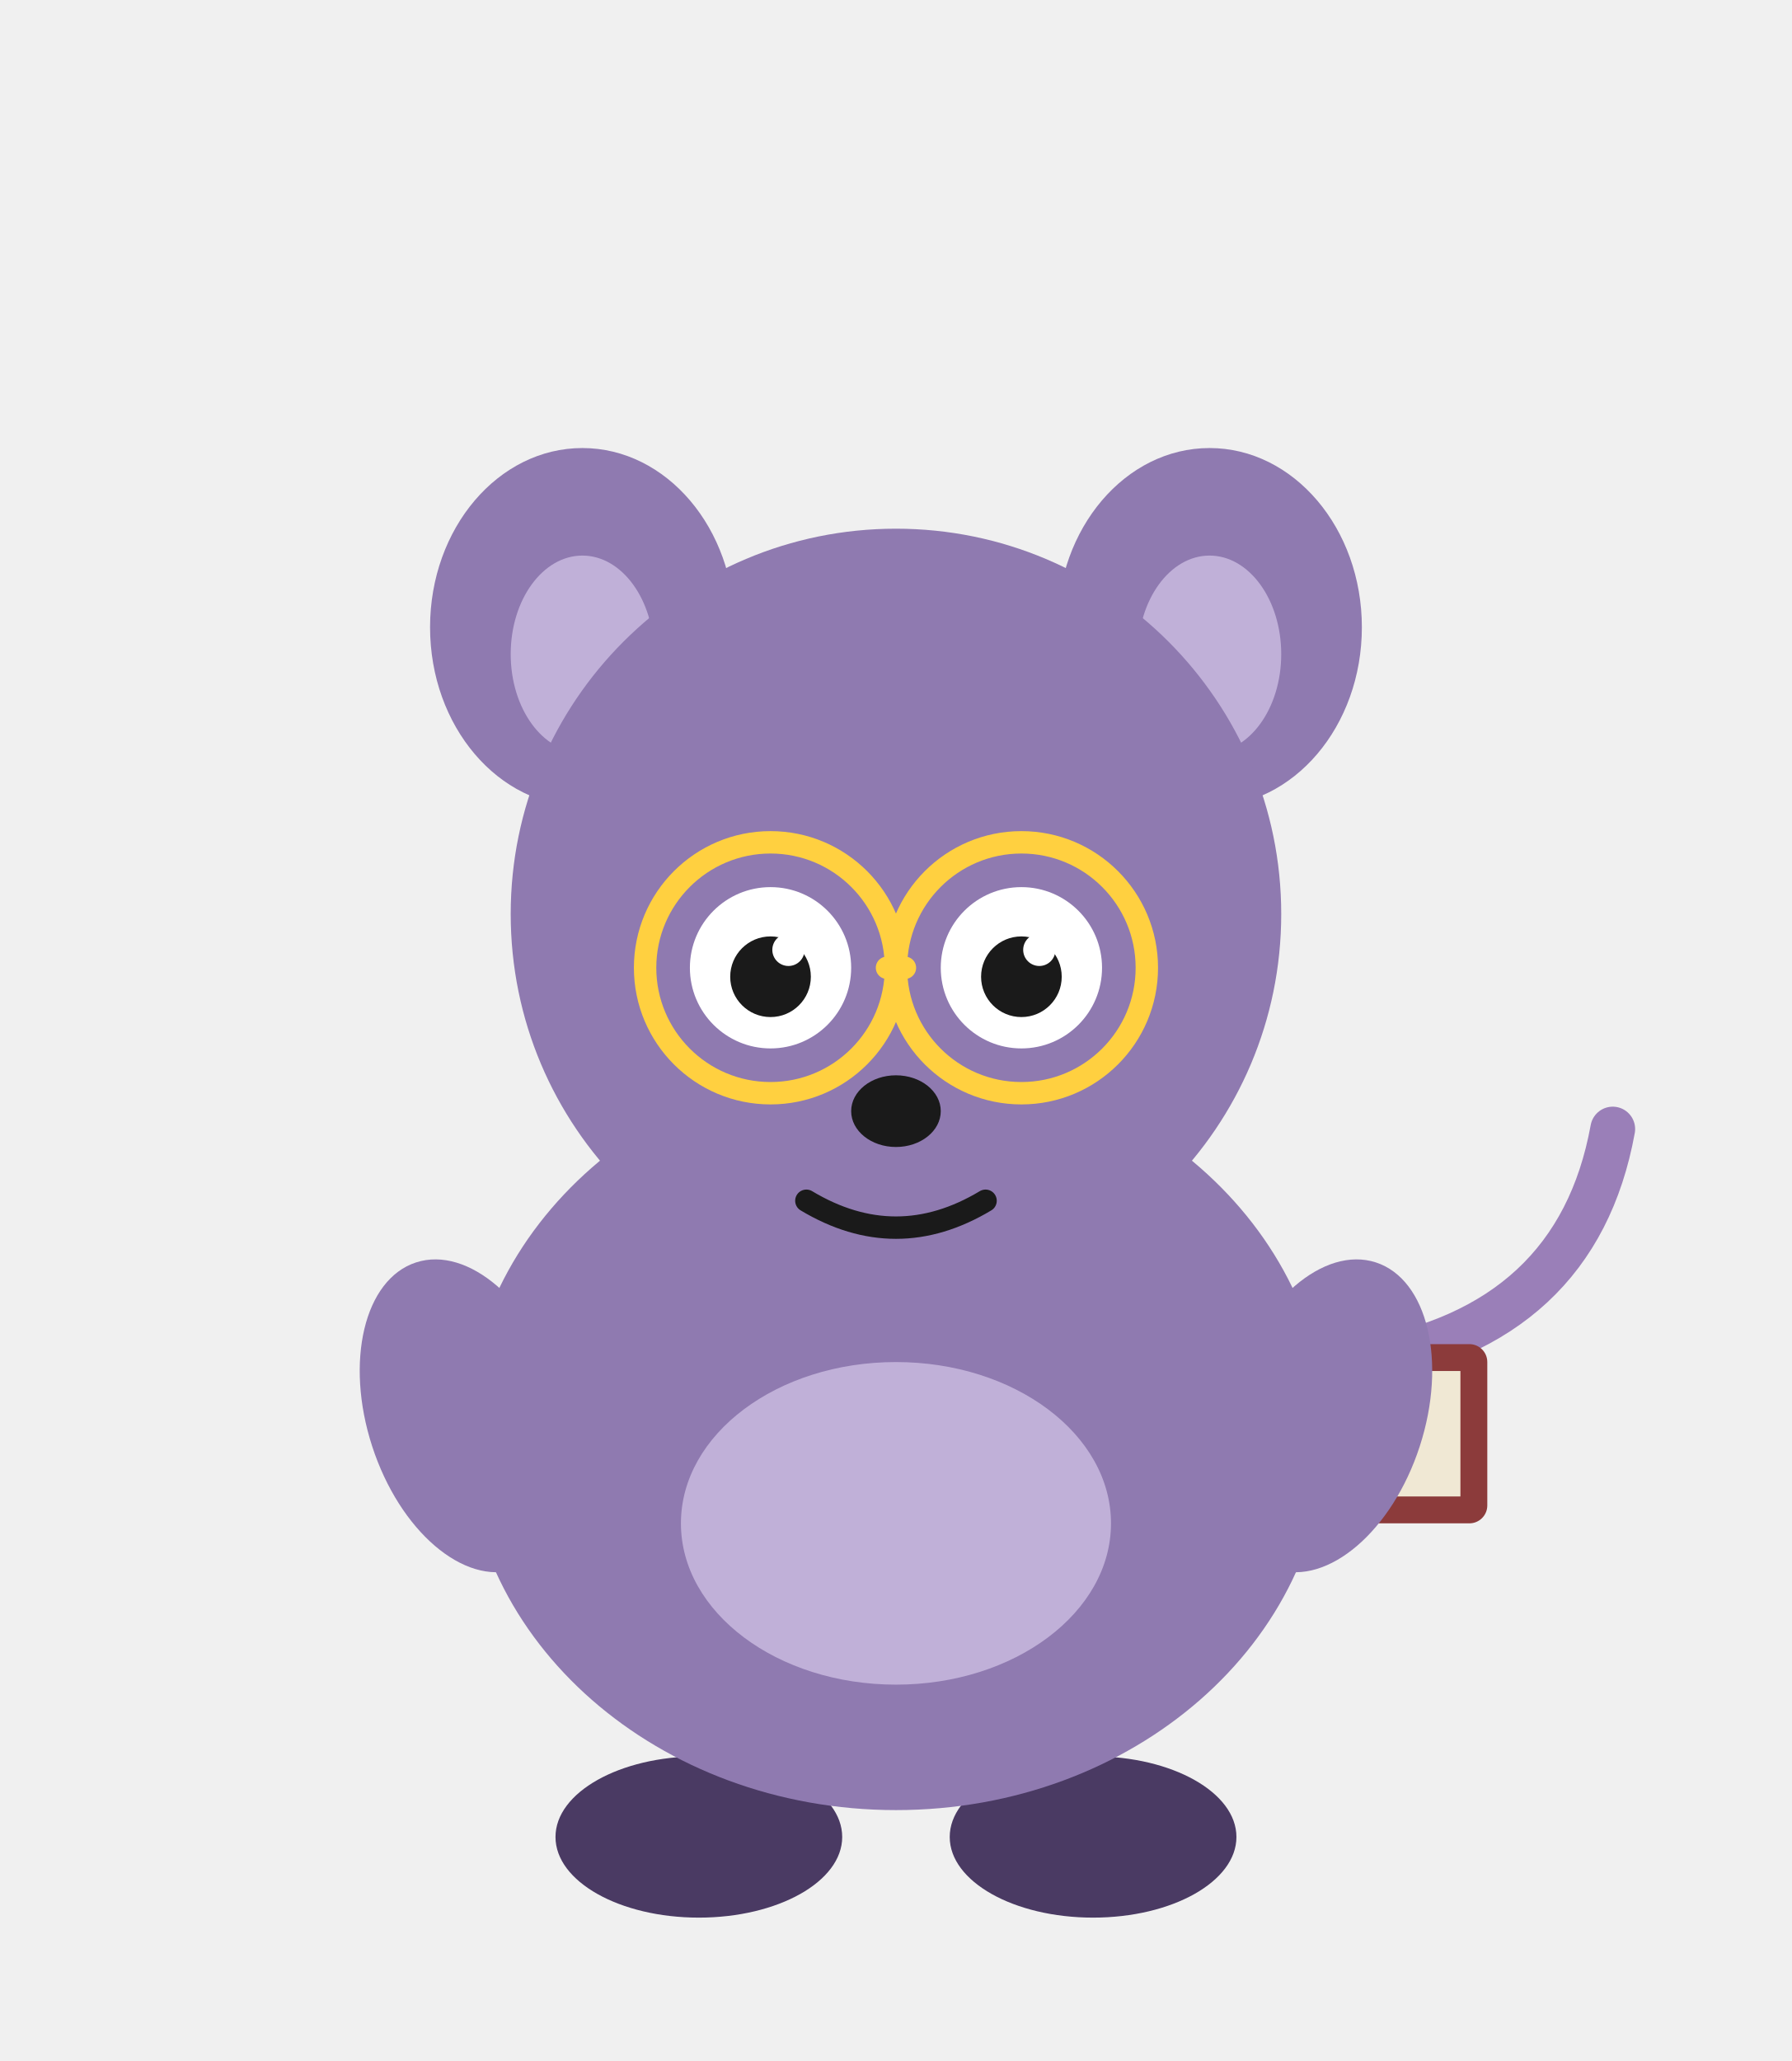
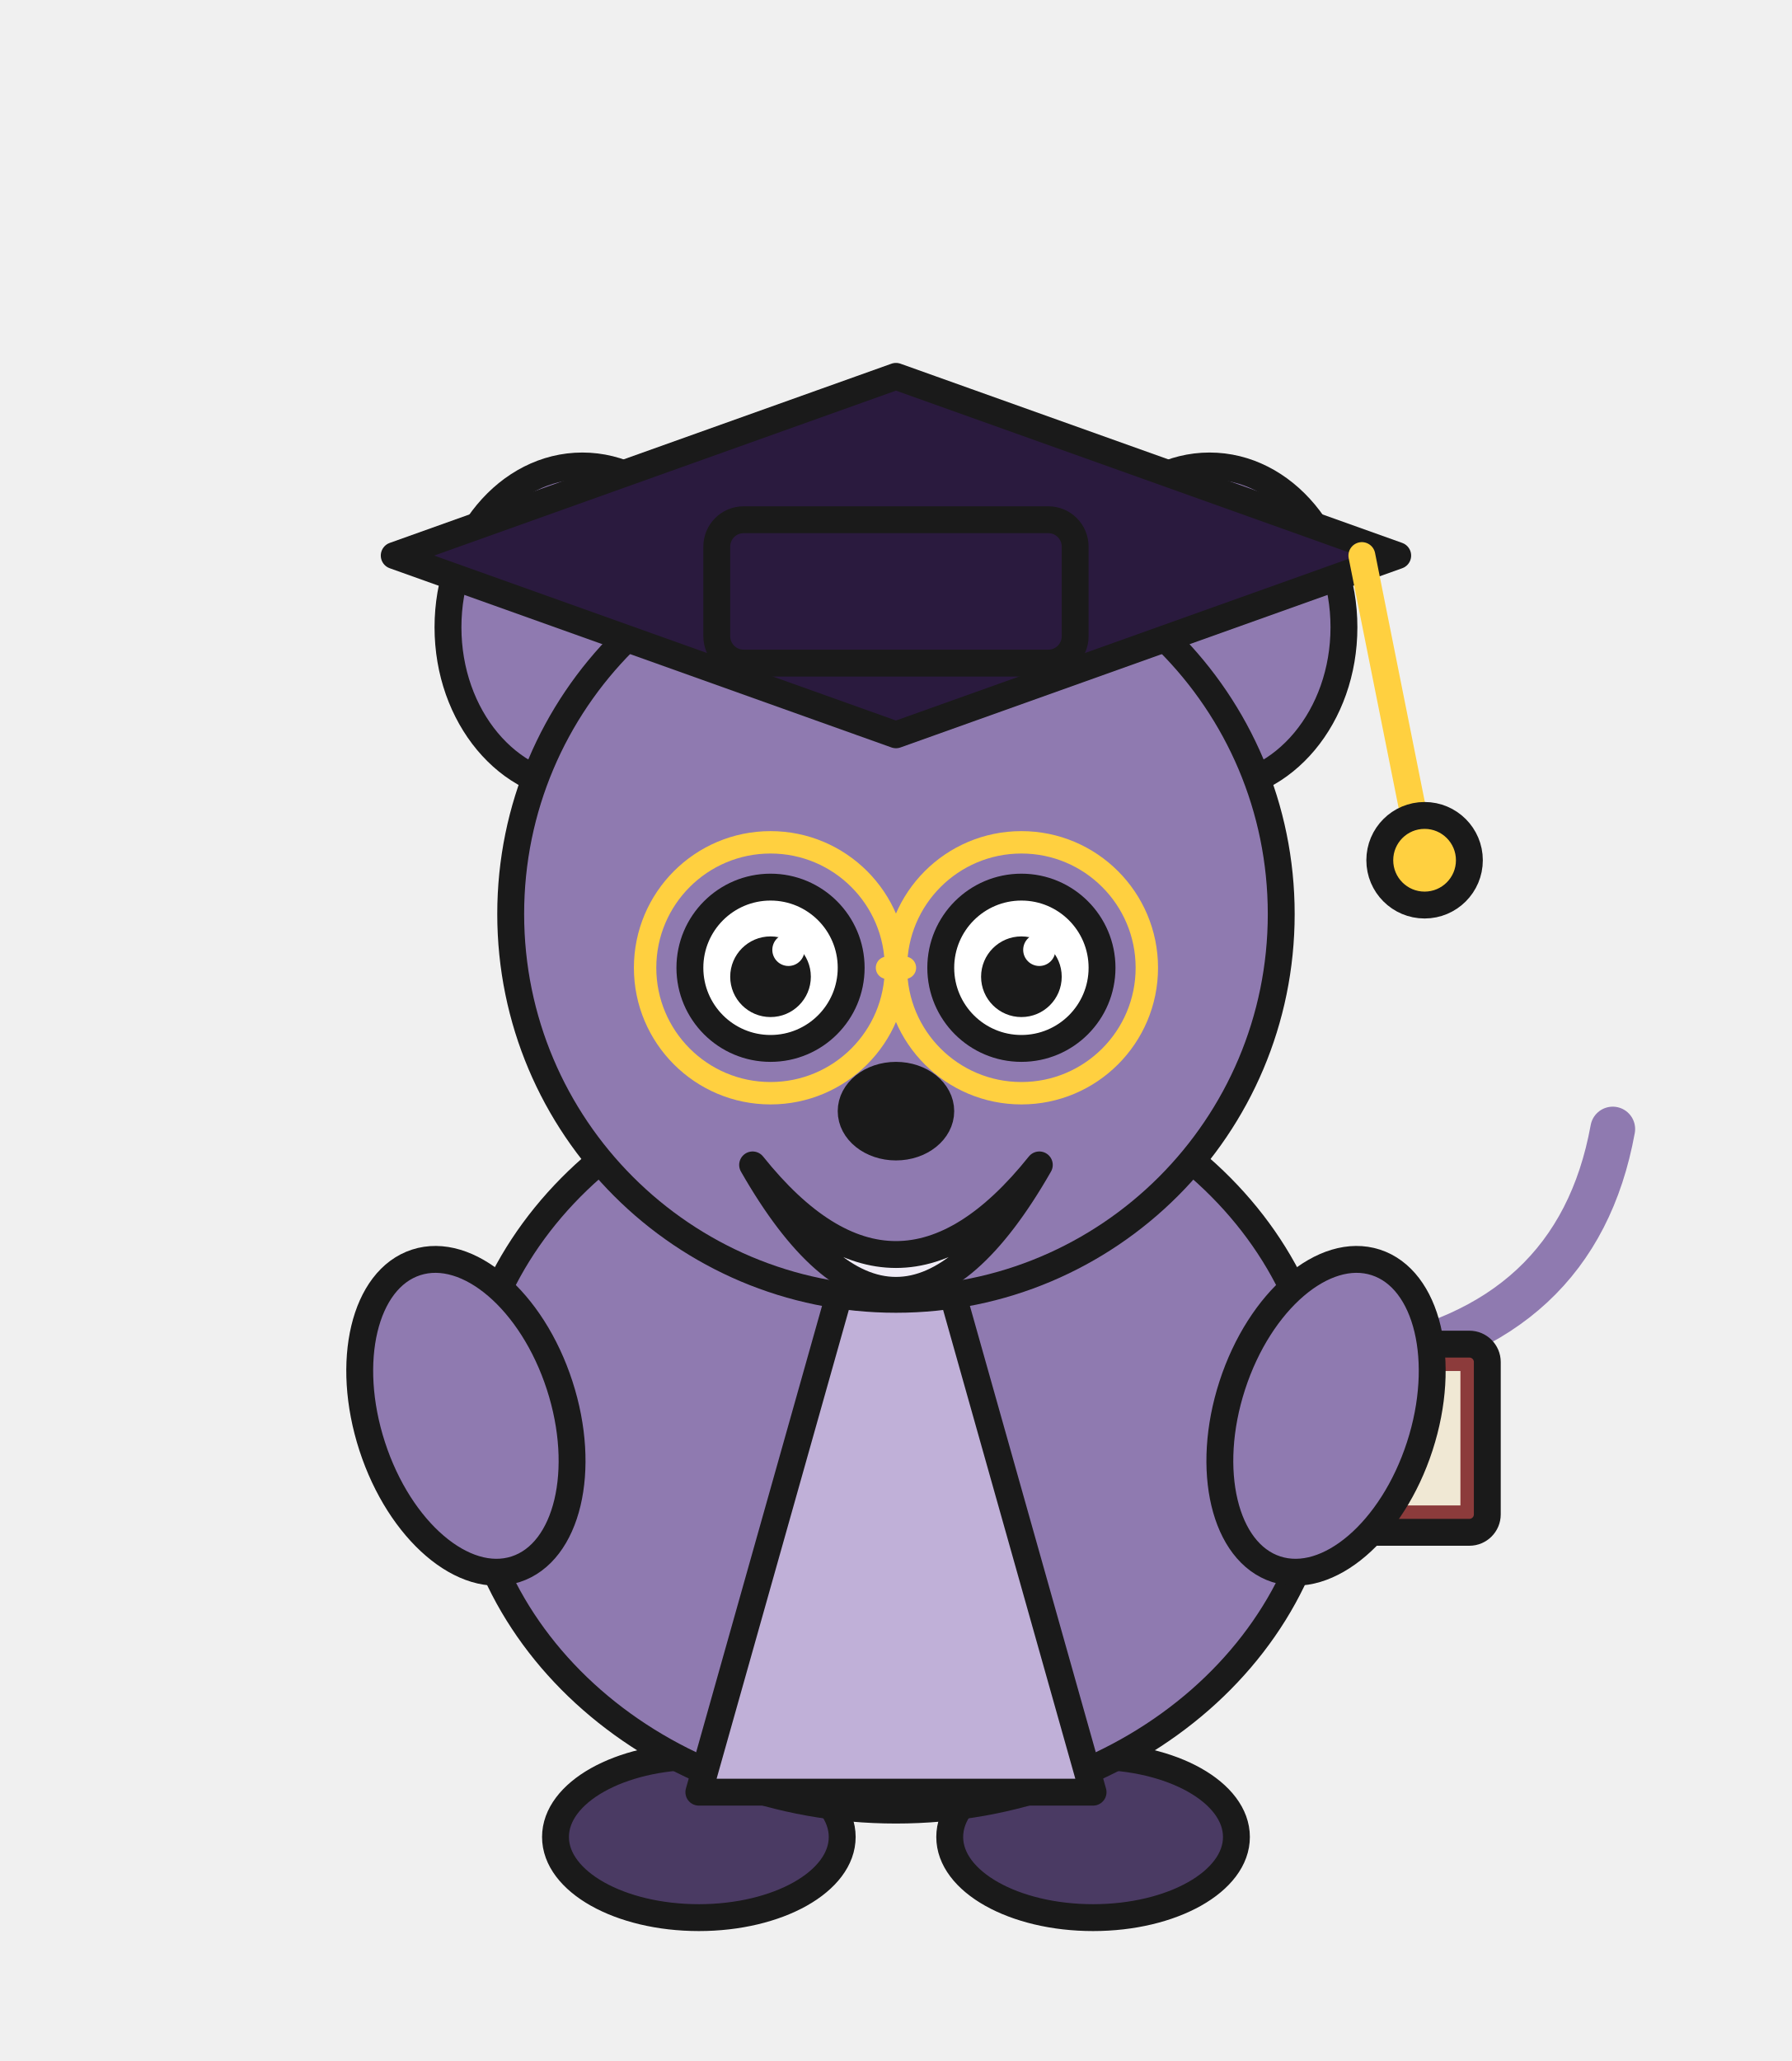
<svg xmlns="http://www.w3.org/2000/svg" viewBox="0 0 200 230" width="200" height="230">
  <defs>
-     <style>.outline {{ stroke: #1a1a1a; stroke-width: 3; stroke-linecap: round; stroke-linejoin: round; }}</style>
+     <style>.outline { stroke: #1a1a1a; stroke-width: 3; stroke-linecap: round; stroke-linejoin: round; }</style>
  </defs>
-   <path d="M 152 152 Q 176 148 180 126" fill="none" stroke="#9a7fb8" stroke-width="5" stroke-linecap="round" />
-   <rect x="140" y="150" width="26" height="20" rx="2" fill="#8c3b3b" class="outline" stroke-width="2" />
-   <rect x="143" y="153" width="20" height="14" fill="#f0e8d4" />
+   <path d="M 152 152 Q 176 148 180 126" fill="none" stroke="#8f7ab0" stroke-width="5" stroke-linecap="round" />
+   <rect x="138" y="150" width="28" height="21" rx="2" fill="#8c3b3b" class="outline" stroke-width="2" />
+   <rect x="141" y="153" width="22" height="15" fill="#f0e8d4" />
  <ellipse cx="78" cy="205" rx="16" ry="9" fill="#4a3a63" class="outline" />
  <ellipse cx="122" cy="205" rx="16" ry="9" fill="#4a3a63" class="outline" />
  <ellipse cx="100" cy="160" rx="48" ry="42" fill="#8f7ab0" class="outline" />
-   <ellipse cx="100" cy="170" rx="24" ry="18" fill="#c0b0d8" />
+   <path d="M 100 122 L 78 200 h 44 Z" fill="#c0b0d8" class="outline" stroke-width="2" />
  <ellipse cx="52" cy="158" rx="11" ry="18" fill="#8f7ab0" class="outline" transform="rotate(-18 52 158)" />
  <ellipse cx="148" cy="158" rx="11" ry="18" fill="#8f7ab0" class="outline" transform="rotate(18 148 158)" />
-   <ellipse cx="65" cy="70" rx="17" ry="20" fill="#8f7ab0" class="outline" />
-   <ellipse cx="135" cy="70" rx="17" ry="20" fill="#8f7ab0" class="outline" />
-   <ellipse cx="65" cy="73" rx="8" ry="11" fill="#c0b0d8" />
-   <ellipse cx="135" cy="73" rx="8" ry="11" fill="#c0b0d8" />
+   <ellipse cx="65" cy="70" rx="15" ry="18" fill="#8f7ab0" class="outline" />
+   <ellipse cx="135" cy="70" rx="15" ry="18" fill="#8f7ab0" class="outline" />
  <circle cx="100" cy="102" r="43" fill="#8f7ab0" class="outline" />
-   <circle cx="86" cy="108" r="14" fill="none" stroke="#ffd040" stroke-width="2.5" />
-   <circle cx="114" cy="108" r="14" fill="none" stroke="#ffd040" stroke-width="2.5" />
-   <path d="M 100 108 h 0" stroke="#ffd040" stroke-width="2.5" stroke-linecap="round" />
-   <path d="M 99 108 L 101 108" stroke="#ffd040" stroke-width="2.5" stroke-linecap="round" />
+   <path d="M 44 62 L 100 42 L 156 62 L 100 82 Z" fill="#2a1a3e" class="outline" />
+   <rect x="80" y="58" width="40" height="16" rx="3" fill="#2a1a3e" class="outline" stroke-width="2" />
+   <path d="M 152 62 L 158 92" stroke="#ffd040" stroke-width="3" stroke-linecap="round" />
+   <circle cx="159" cy="96" r="5" fill="#ffd040" class="outline" stroke-width="1.5" />
  <circle cx="86" cy="108" r="9" fill="#ffffff" class="outline" stroke-width="2" />
  <circle cx="114" cy="108" r="9" fill="#ffffff" class="outline" stroke-width="2" />
  <circle cx="86" cy="109" r="4.5" fill="#1a1a1a" />
  <circle cx="114" cy="109" r="4.5" fill="#1a1a1a" />
  <circle cx="88" cy="106" r="1.8" fill="#ffffff" />
  <circle cx="116" cy="106" r="1.8" fill="#ffffff" />
+   <circle cx="86" cy="108" r="14" fill="none" stroke="#ffd040" stroke-width="2.5" />
+   <circle cx="114" cy="108" r="14" fill="none" stroke="#ffd040" stroke-width="2.5" />
+   <path d="M 100 108 h 0" stroke="#ffd040" stroke-width="2.5" stroke-linecap="round" />
+   <path d="M 99 108 L 101 108" stroke="#ffd040" stroke-width="2.5" stroke-linecap="round" />
  <ellipse cx="100" cy="124" rx="5" ry="4" fill="#1a1a1a" class="outline" stroke-width="2" />
-   <path d="M 90 134 Q 100 140 110 134" fill="none" stroke="#1a1a1a" stroke-width="2.5" stroke-linecap="round" />
+   <path d="M 84 130 Q 100 158 116 130 Q 108 140 100 140 Q 92 140 84 130 Z" fill="#f0ecf6" class="outline" stroke-width="2" />
</svg>
